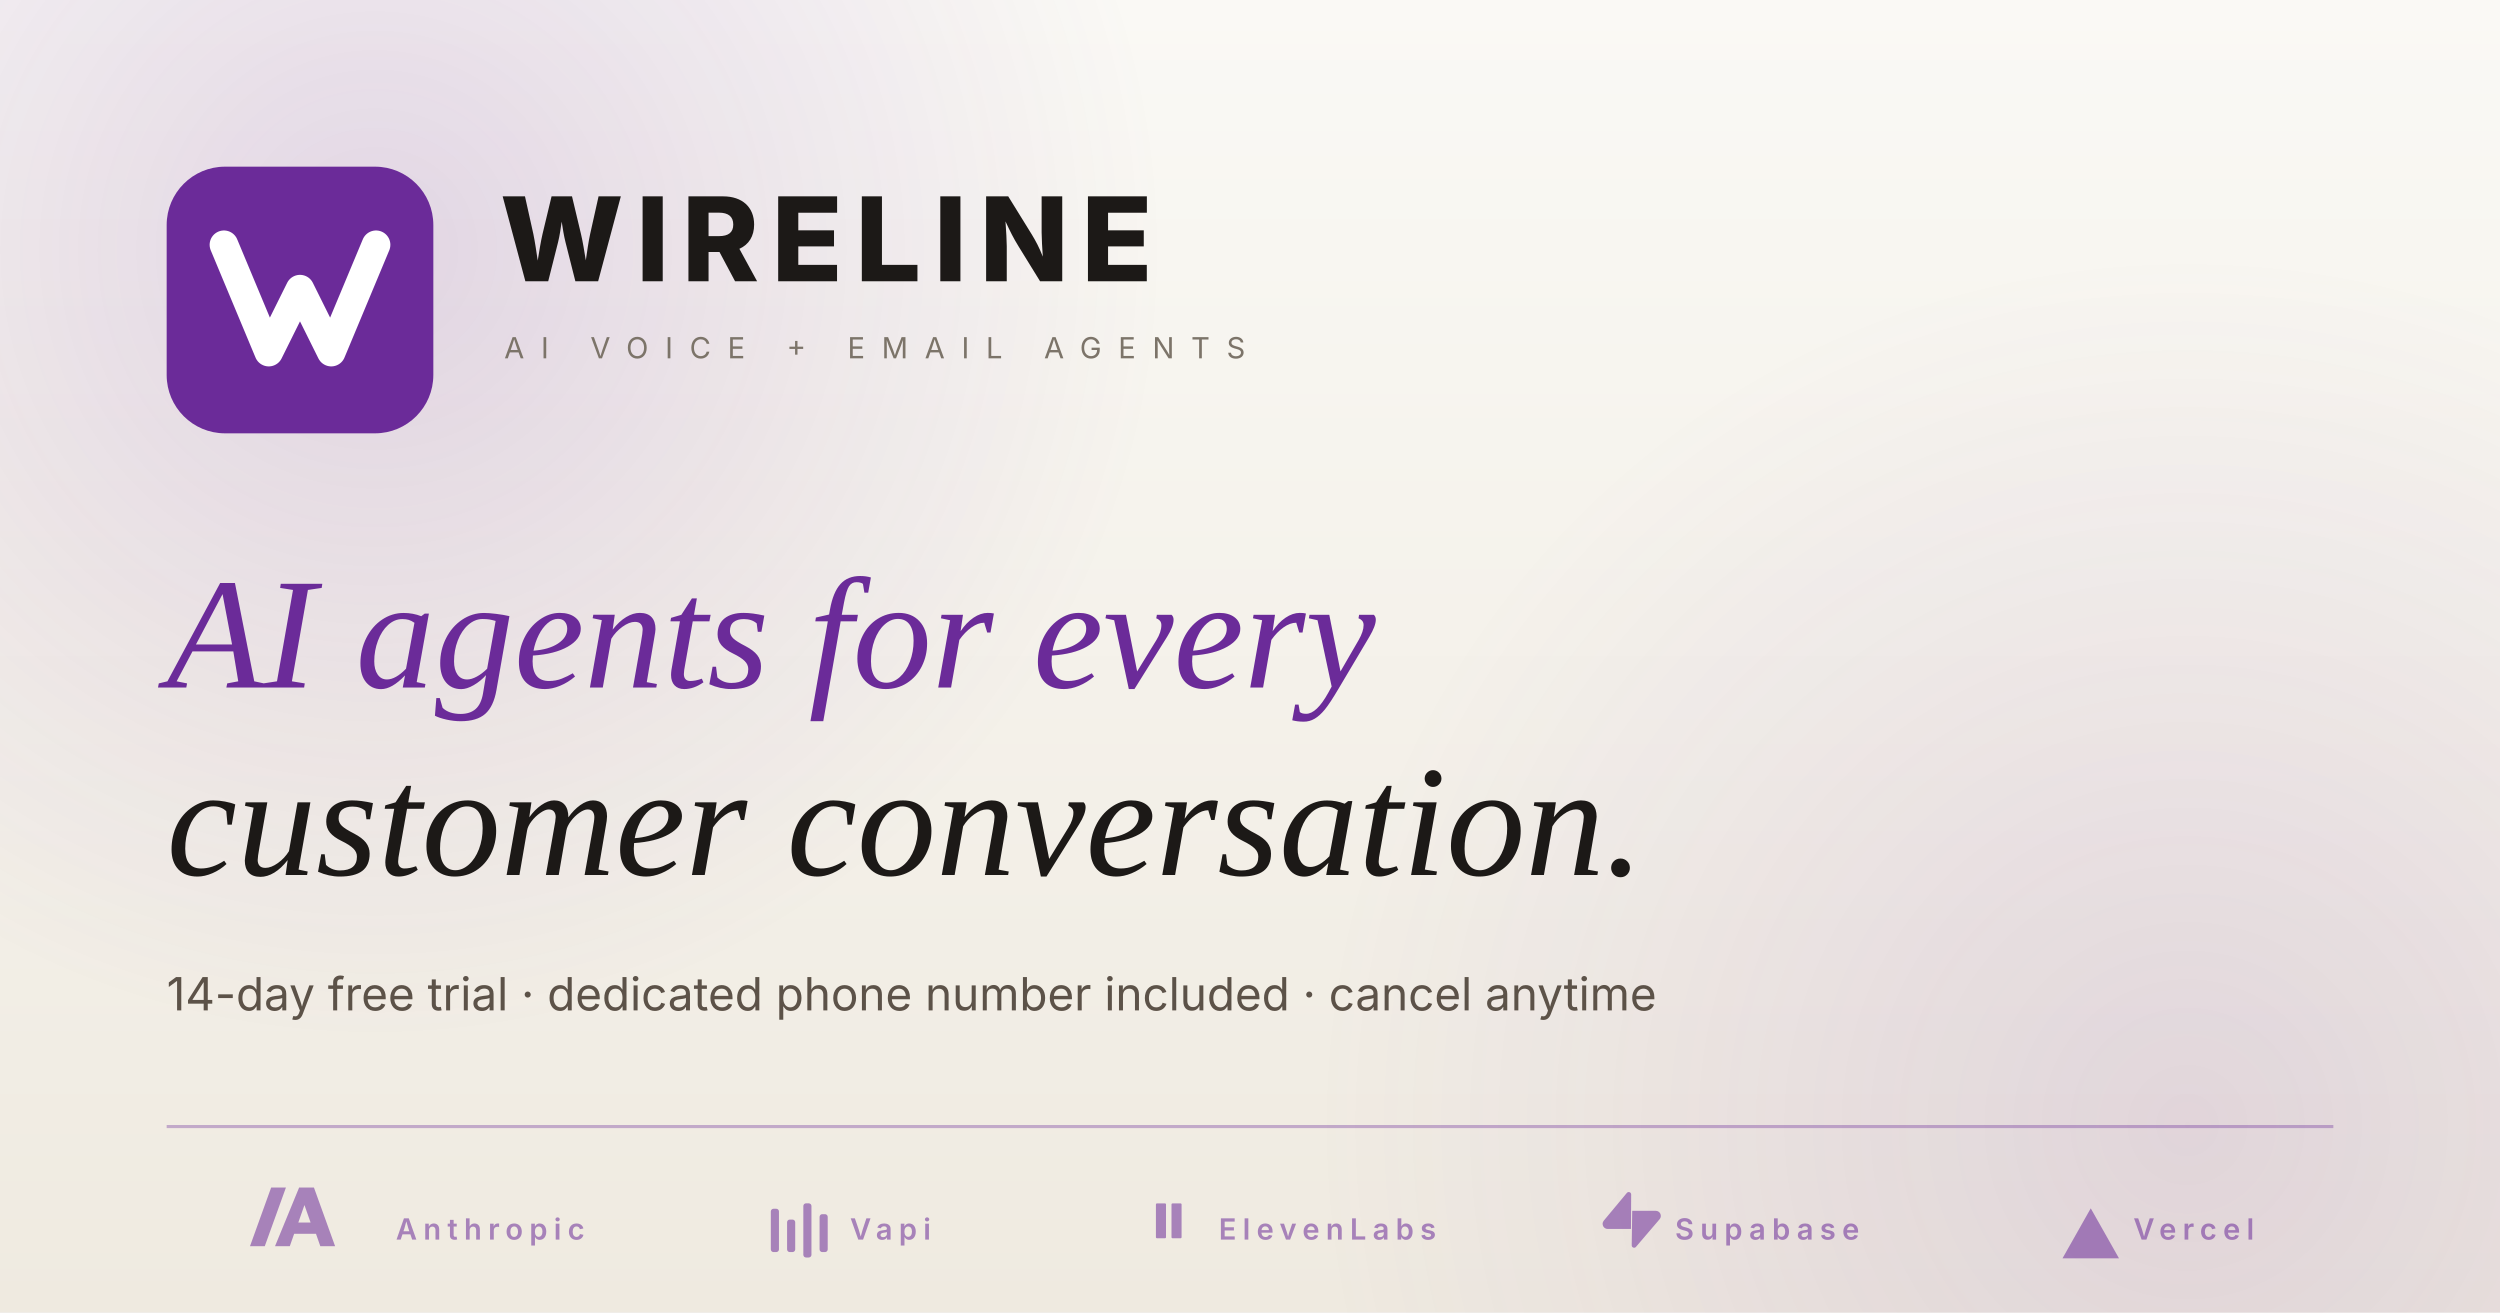
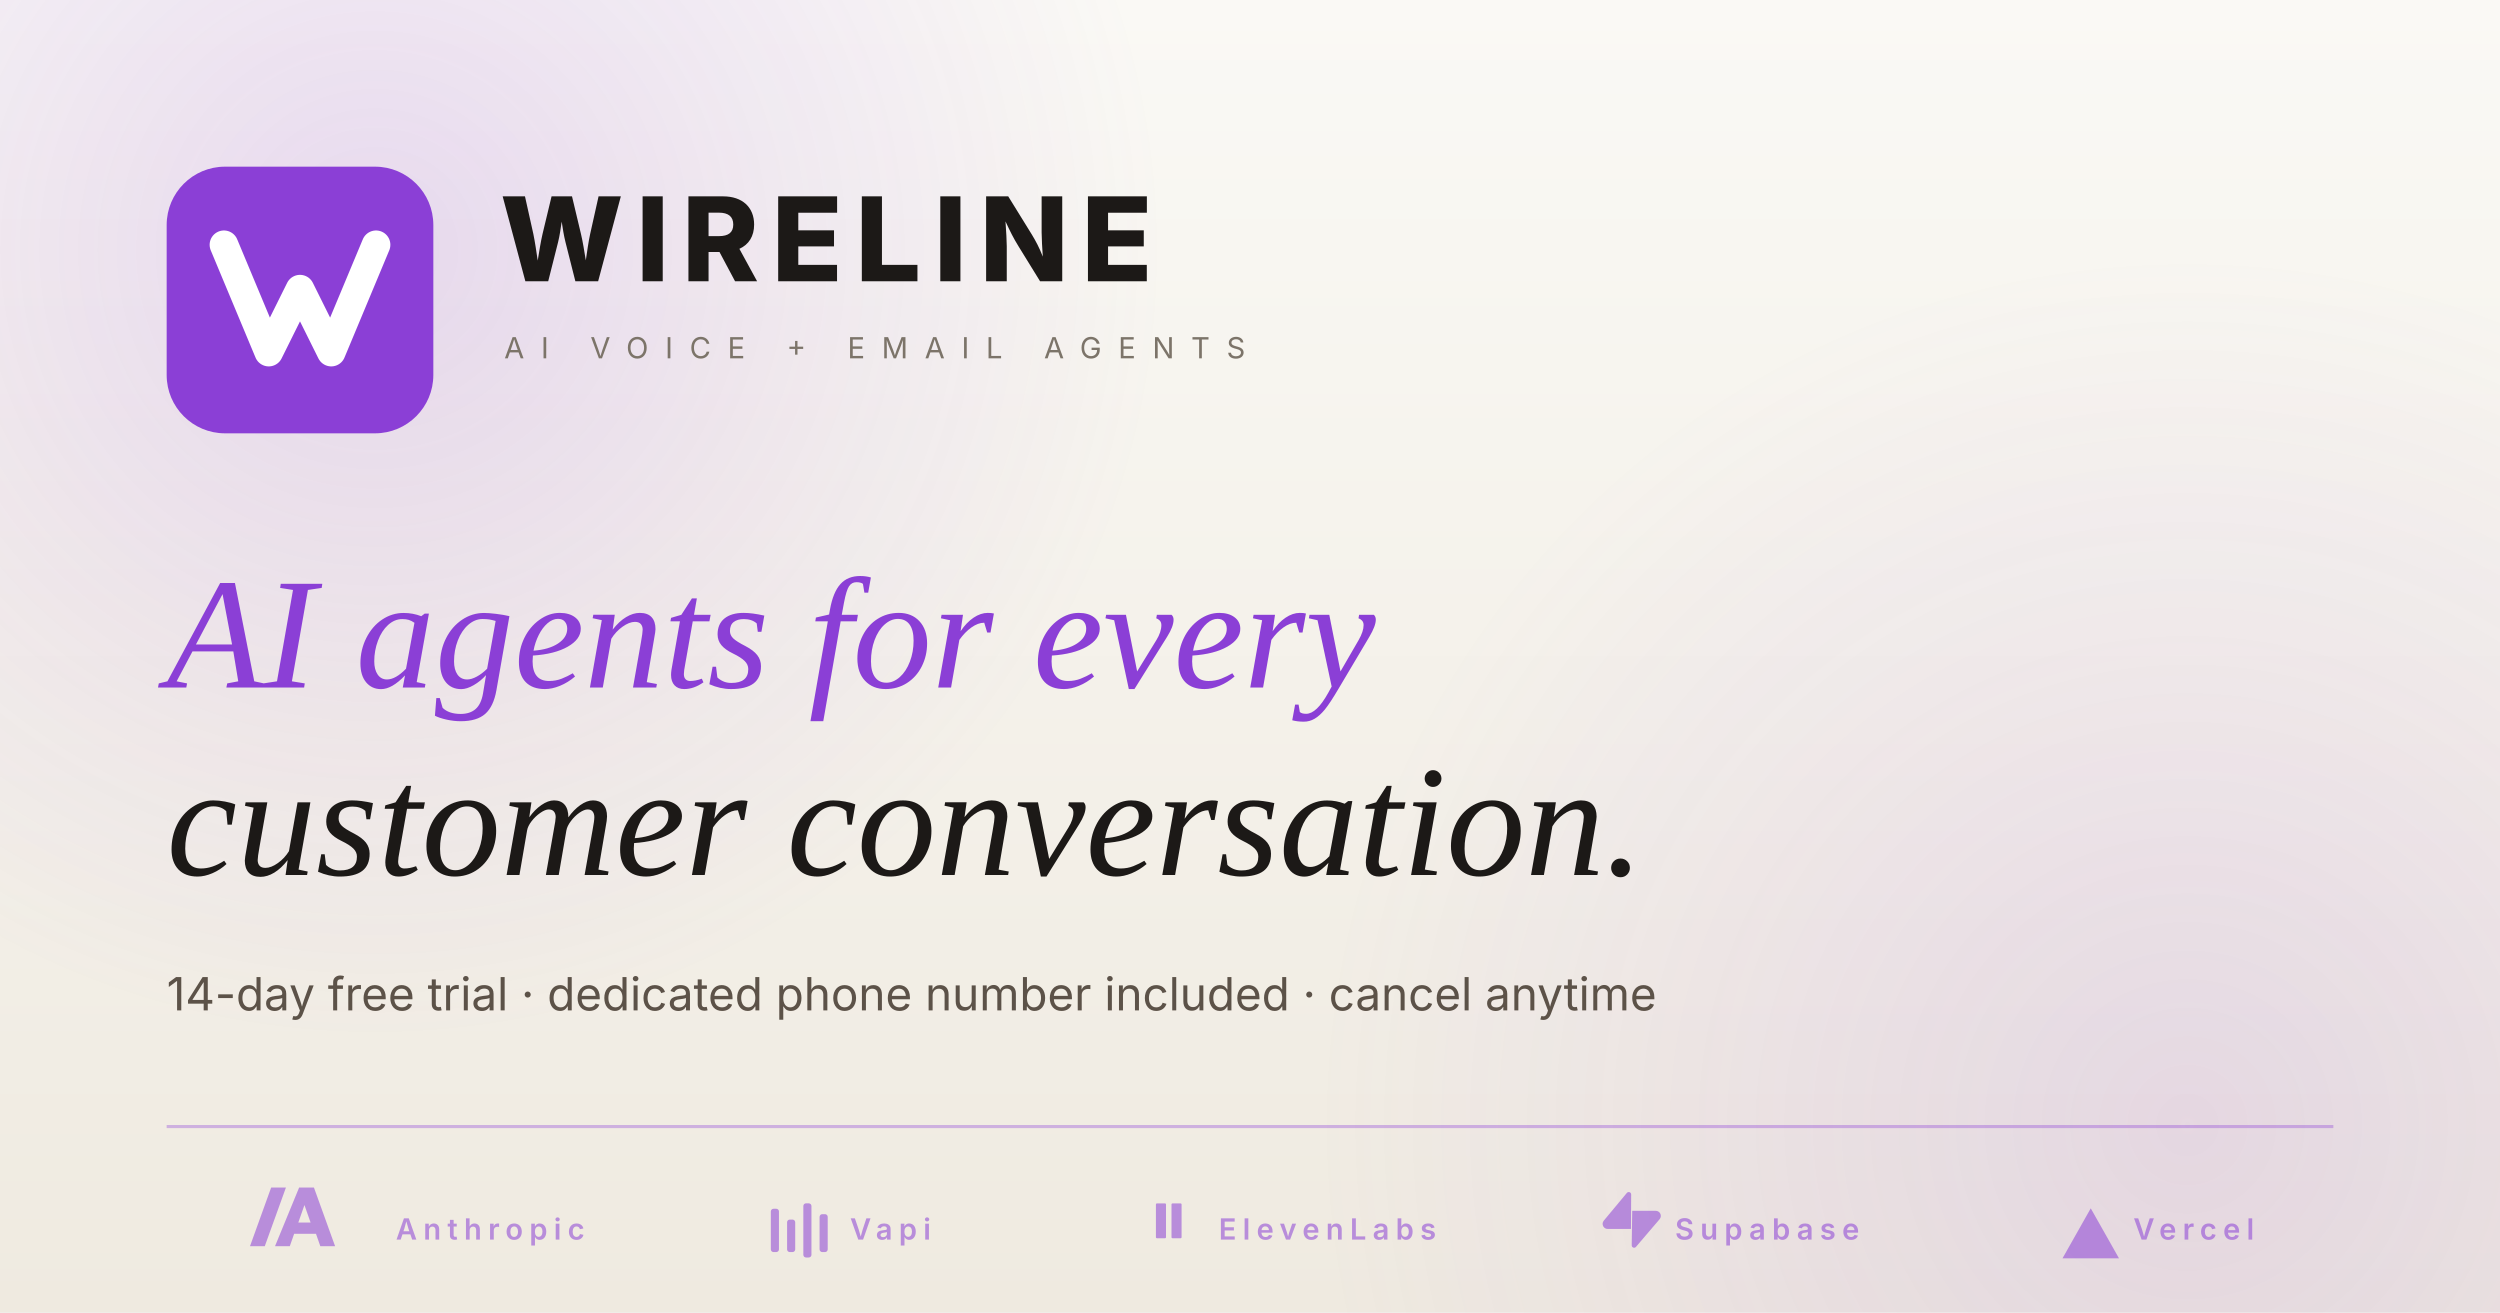
<svg xmlns="http://www.w3.org/2000/svg" width="1200" height="630" viewBox="0 0 1200 630">
  <defs>
    <linearGradient id="bg" x1="0" y1="0" x2="0" y2="630" gradientUnits="userSpaceOnUse">
      <stop offset="0%" stop-color="#FAF9F5" />
      <stop offset="100%" stop-color="#EFEAE0" />
    </linearGradient>
    <radialGradient id="glow1" cx="180" cy="120" r="380" gradientUnits="userSpaceOnUse">
-       <stop offset="0%" stop-color="#6B2B99" stop-opacity="0.16" />
-       <stop offset="100%" stop-color="#6B2B99" stop-opacity="0" />
+       <stop offset="0%" stop-color="#8B3FD6" stop-opacity="0.16" />
+       <stop offset="100%" stop-color="#8B3FD6" stop-opacity="0" />
    </radialGradient>
    <radialGradient id="glow2" cx="1050" cy="540" r="420" gradientUnits="userSpaceOnUse">
-       <stop offset="0%" stop-color="#6B2B99" stop-opacity="0.12" />
-       <stop offset="100%" stop-color="#6B2B99" stop-opacity="0" />
+       <stop offset="0%" stop-color="#8B3FD6" stop-opacity="0.12" />
+       <stop offset="100%" stop-color="#8B3FD6" stop-opacity="0" />
    </radialGradient>
  </defs>
  <rect width="1200" height="630" fill="url(#bg)" />
  <rect width="1200" height="630" fill="url(#glow1)" />
  <rect width="1200" height="630" fill="url(#glow2)" />
  <g transform="translate(80,80)">
-     <rect width="128" height="128" rx="28" fill="#6B2B99" />
+     <rect width="128" height="128" rx="28" fill="#8B3FD6" />
    <path d="M 27.5 37.5 L 49 89 L 64 58.8 L 79 89 L 100.5 37.5" fill="none" stroke="#FFFFFF" stroke-width="13.75" stroke-linecap="round" stroke-linejoin="round" />
  </g>
  <text x="240" y="135" fill="#1C1917" font-family="Inter, system-ui, sans-serif" font-weight="800" font-size="56" letter-spacing="6">WIRELINE</text>
  <text x="242" y="172" fill="#7C7469" font-family="Inter, system-ui, sans-serif" font-size="14" letter-spacing="8">AI VOICE + EMAIL AGENTS</text>
-   <text x="80" y="330" fill="#6B2B99" font-family="Georgia, 'Times New Roman', serif" font-style="italic" font-size="76" font-weight="400">AI agents for every</text>
+   <text x="80" y="330" fill="#8B3FD6" font-family="Georgia, 'Times New Roman', serif" font-style="italic" font-size="76" font-weight="400">AI agents for every</text>
  <text x="80" y="420" fill="#1C1917" font-family="Georgia, 'Times New Roman', serif" font-style="italic" font-size="76" font-weight="400">customer conversation.</text>
  <text x="80" y="485" fill="#5C5248" font-family="Inter, system-ui, sans-serif" font-size="22">14-day free trial · dedicated phone number included · cancel anytime</text>
-   <rect x="80" y="540" width="1040" height="1.5" fill="#6B2B99" opacity="0.35" />
-   <g fill="#6B2B99" opacity="0.55">
+   <rect x="80" y="540" width="1040" height="1.5" fill="#8B3FD6" opacity="0.35" />
+   <g fill="#8B3FD6" opacity="0.55">
    <g transform="translate(120, 570) scale(0.16)">
      <path d="M147.42 0h44.34l63.5 176h-44.34l-12.99-37.07h-65.5L119.43 176H75.09Zm-2.49 105.07h36.81l-18.4-52.45ZM0 176 63.5 0h44.34l-63.5 176Z" />
    </g>
    <text x="190" y="595" font-family="Inter, system-ui, sans-serif" font-size="14" font-weight="600" letter-spacing="3">Anthropic</text>
    <g transform="translate(370, 575) scale(1.3)">
      <rect x="0" y="4" width="3" height="16" rx="1" />
      <rect x="6" y="8" width="3" height="12" rx="1" />
      <rect x="12" y="2" width="3" height="20" rx="1" />
      <rect x="18" y="6" width="3" height="14" rx="1" />
    </g>
    <text x="408" y="595" font-family="Inter, system-ui, sans-serif" font-size="14" font-weight="600" letter-spacing="3">Vapi</text>
    <g transform="translate(550, 575) scale(0.22)">
      <rect x="22" y="12" width="22" height="76" rx="2" />
      <rect x="56" y="12" width="22" height="76" rx="2" />
    </g>
    <text x="585" y="595" font-family="Inter, system-ui, sans-serif" font-size="14" font-weight="600" letter-spacing="3">ElevenLabs</text>
    <g transform="translate(770, 572) scale(0.24)">
      <path d="M63.7 110.3c-2.8 3.6-8.7 1.6-8.6-3l1-69h47c8.6 0 13.3 9.8 8 16.5l-47.4 55.5Z" />
      <path d="M45.3 2.6c2.9-3.6 8.7-1.6 8.7 3l-.4 69H7.1c-8.5 0-13.3-9.8-8-16.5L45.3 2.6Z" />
    </g>
    <text x="804" y="595" font-family="Inter, system-ui, sans-serif" font-size="14" font-weight="600" letter-spacing="3">Supabase</text>
    <g transform="translate(990, 580) scale(0.12)">
      <path d="M113 0 226 200H0Z" />
    </g>
    <text x="1024" y="595" font-family="Inter, system-ui, sans-serif" font-size="14" font-weight="600" letter-spacing="3">Vercel</text>
  </g>
</svg>
